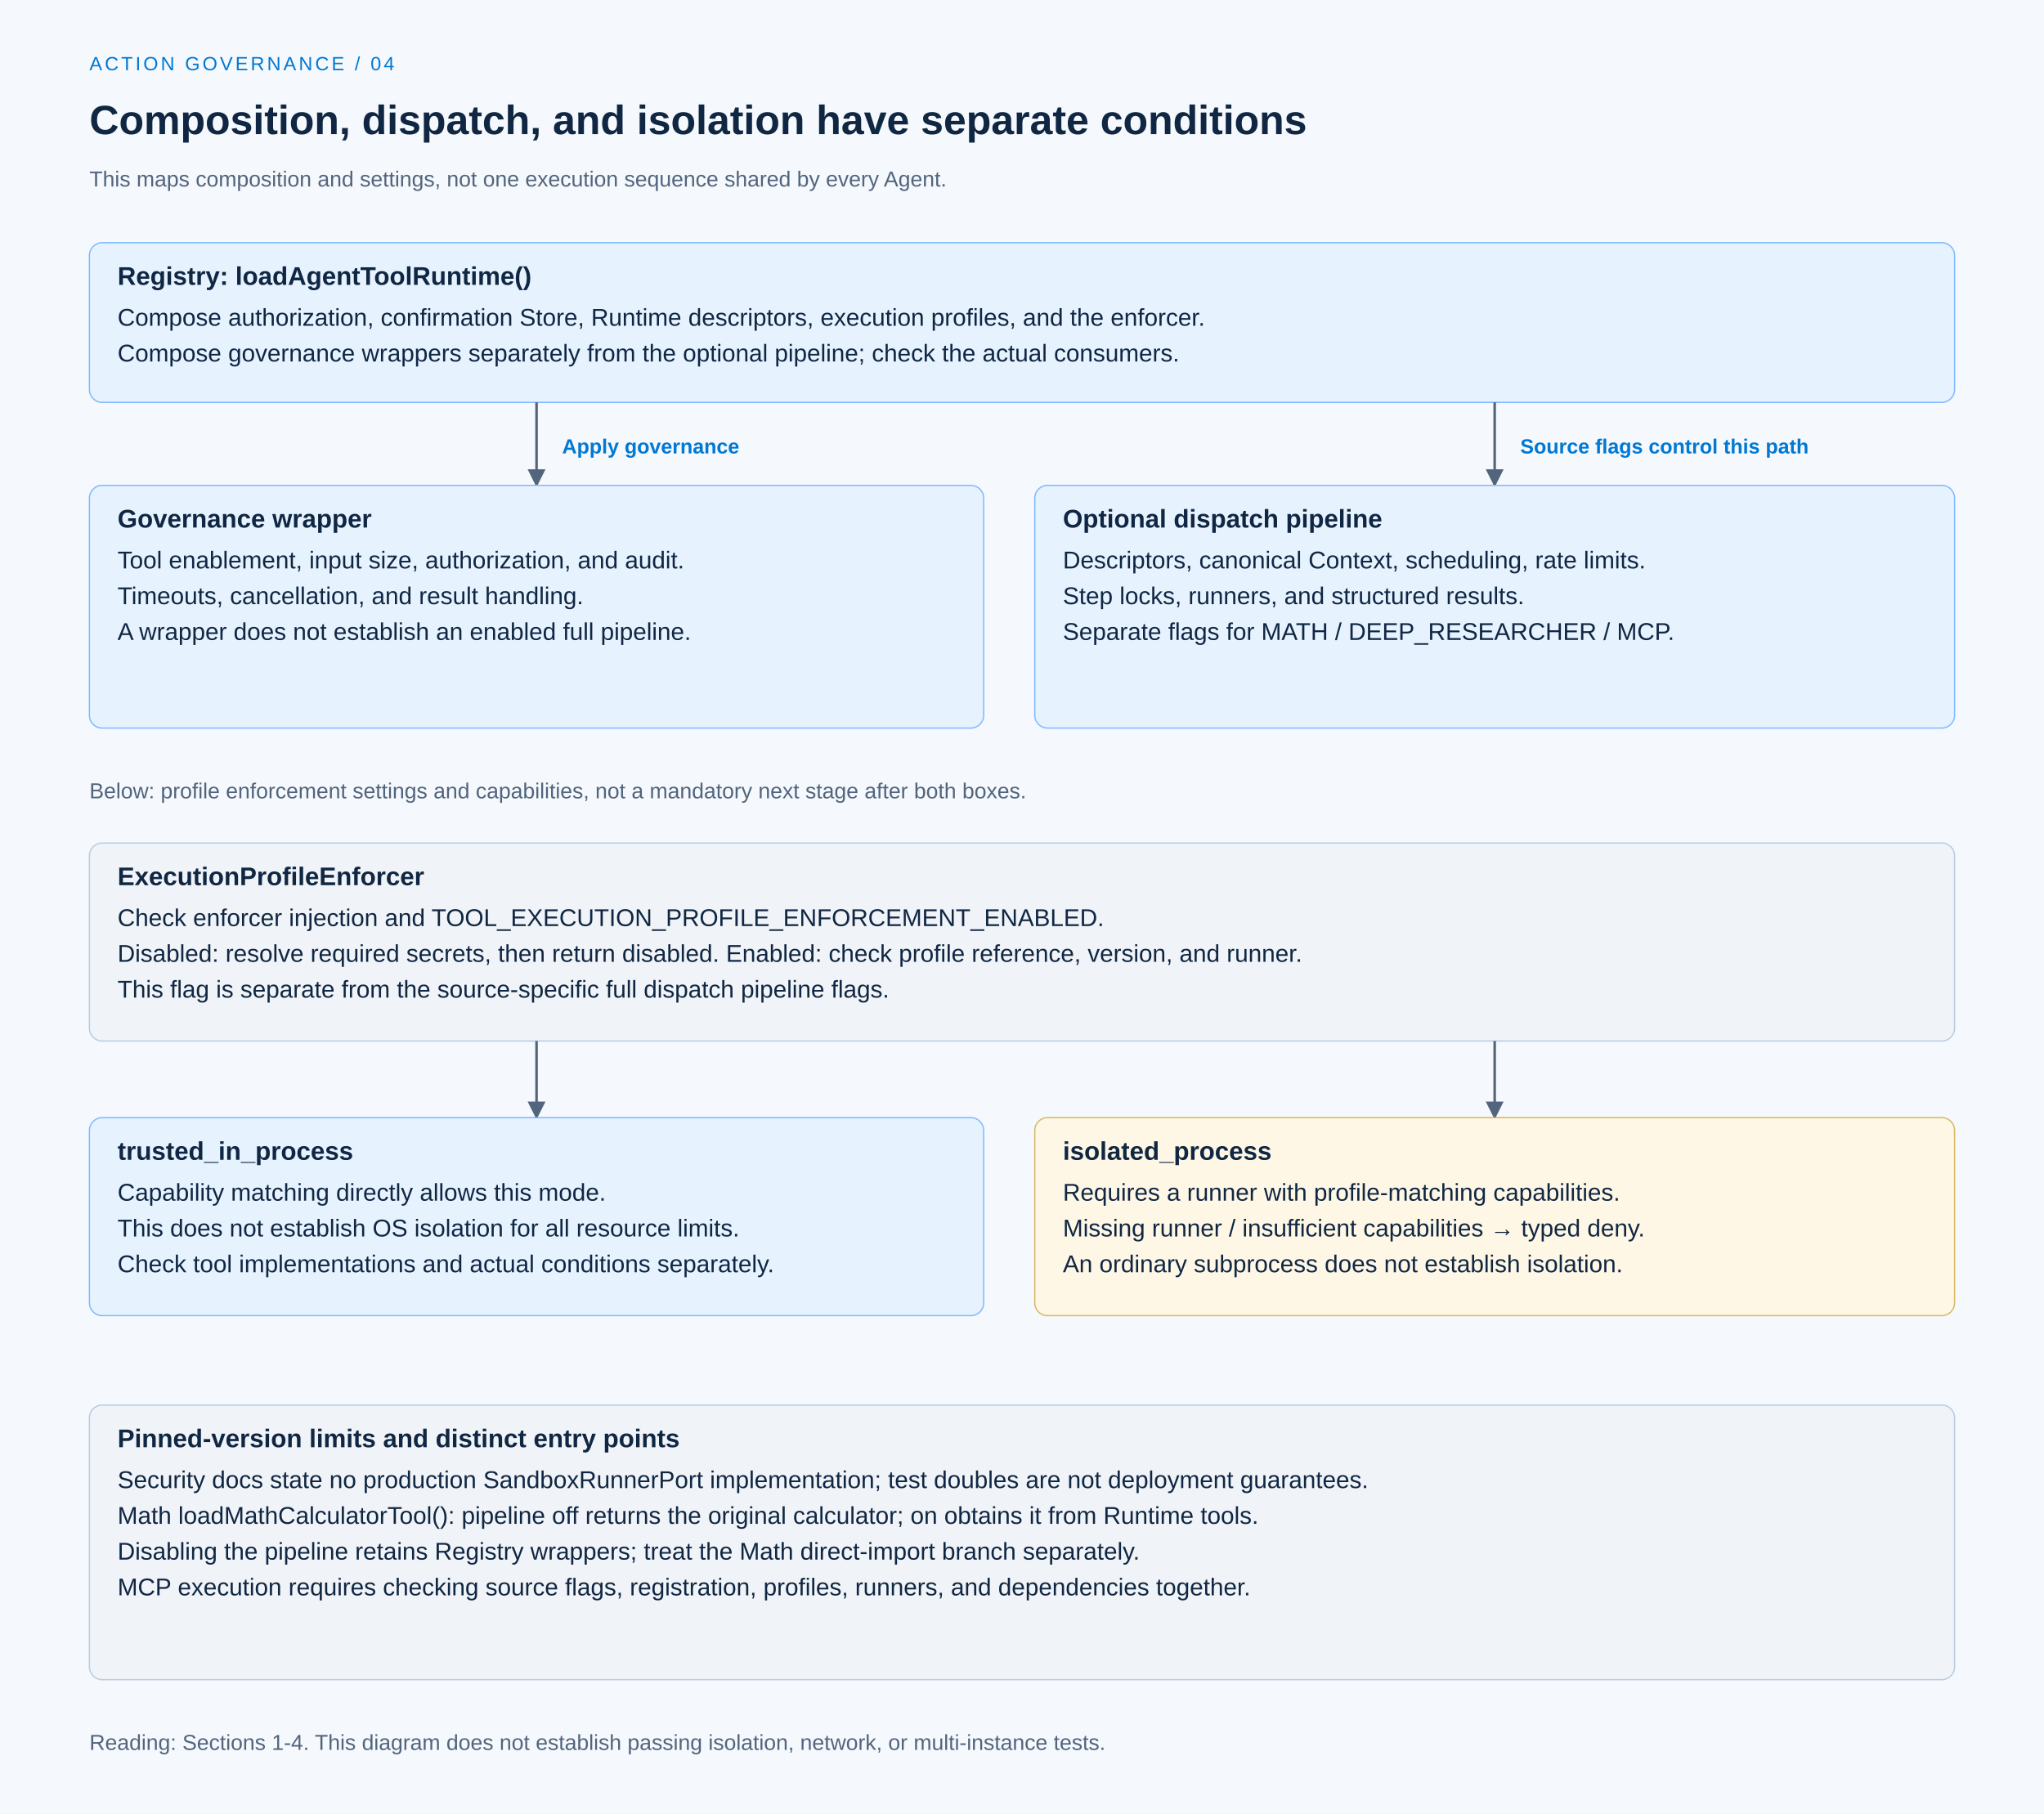
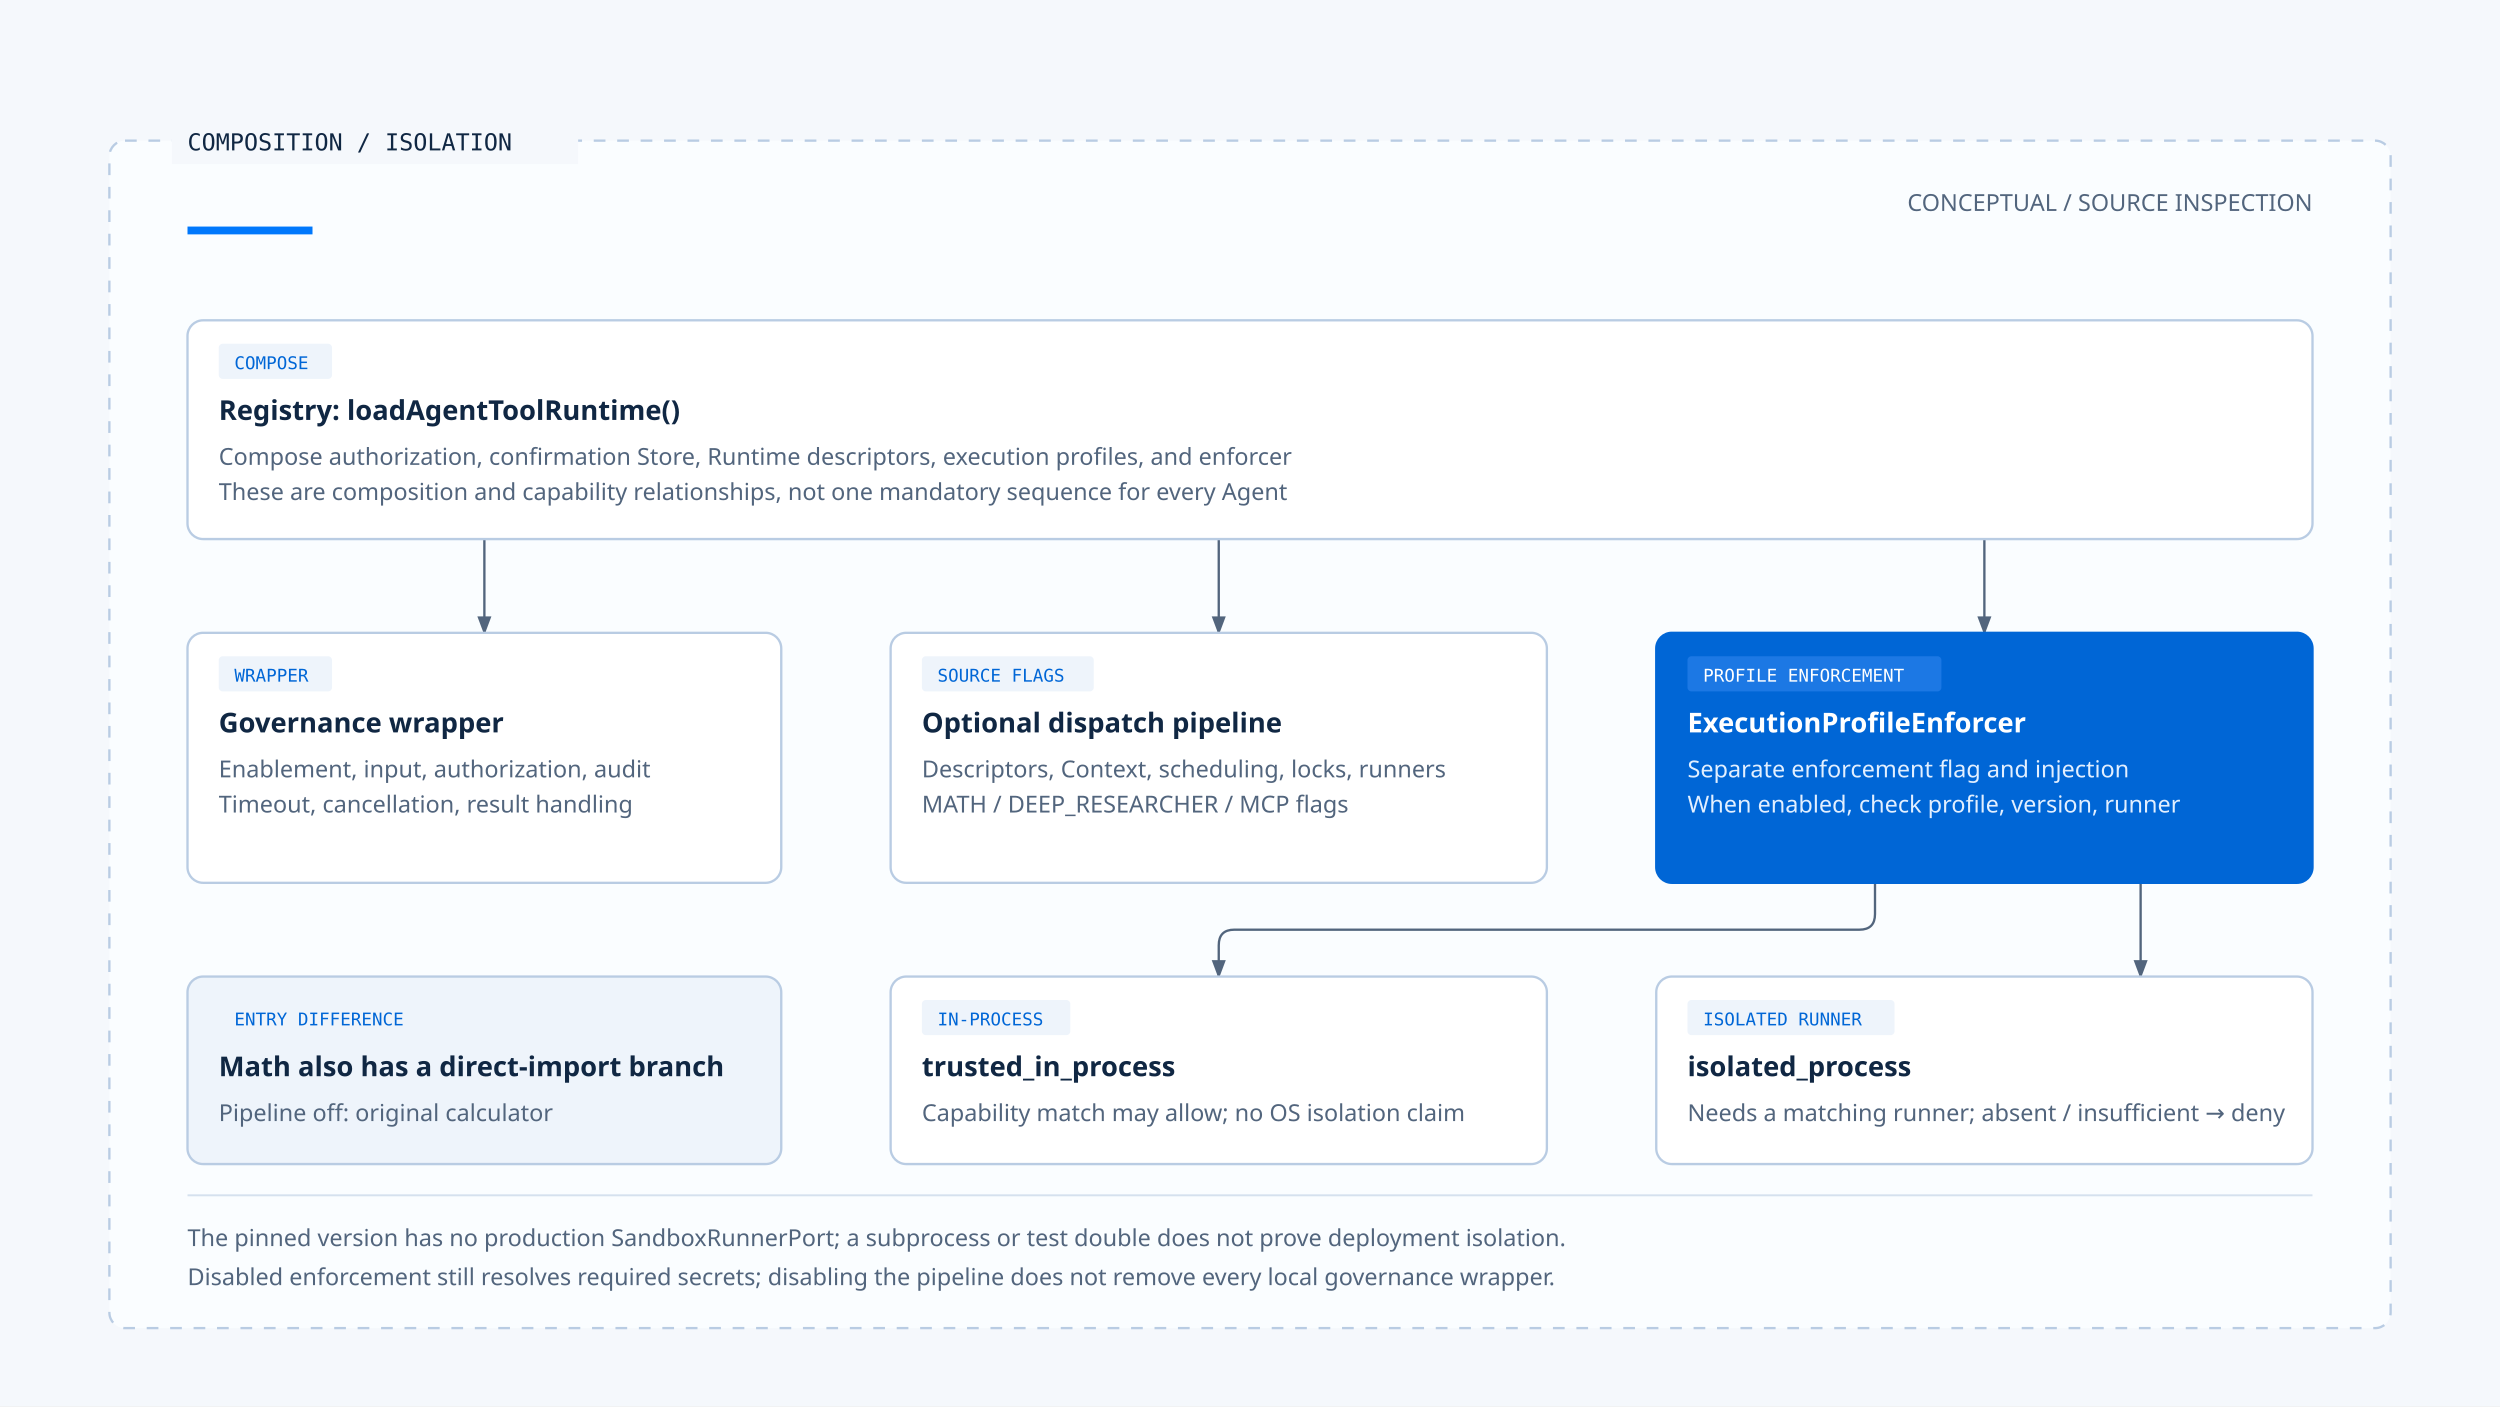
- <svg xmlns="http://www.w3.org/2000/svg" viewBox="0 0 1600 1420" width="1600" height="1420" lang="en" role="img" aria-labelledby="title desc">
+ <svg xmlns="http://www.w3.org/2000/svg" viewBox="0 0 1280 720" width="1280" height="720" lang="en" role="img" aria-labelledby="04-composition-and-isolation-en-title 04-composition-and-isolation-en-desc" id="d-04-composition-and-isolation-en-root">
  <defs>
-     <marker id="arrow" viewBox="0 0 10 10" refX="9" refY="5" markerWidth="7" markerHeight="7" orient="auto-start-reverse">
-       <path d="M 0 0 L 10 5 L 0 10 z" fill="#52657d" />
+     <style>#d-04-composition-and-isolation-en-root { color: #102743; font-family: 'Geist', 'Noto Sans TC', 'PingFang TC', 'Microsoft JhengHei', sans-serif; }
+       #d-04-composition-and-isolation-en-root nav, #d-04-composition-and-isolation-en-root p, #d-04-composition-and-isolation-en-root li { font-size:14px;line-height:1.8 }
+       #d-04-composition-and-isolation-en-root a { color:#0066d6 }
+       #d-04-composition-and-isolation-en-root .diagram-container { width:100%;overflow-x:auto }
+       #d-04-composition-and-isolation-en-root details { margin-top:24px;border-top:1px solid #b9cce3;padding-top:16px }
+       #d-04-composition-and-isolation-en-root summary { cursor:pointer;font-weight:600 }
+       #d-04-composition-and-isolation-en-root .notes { display:grid;grid-template-columns:repeat(auto-fit,minmax(280px,1fr));gap:20px }
+       #d-04-composition-and-isolation-en-root ul { padding-left:20px }
+       #d-04-composition-and-isolation-en-root nav, #d-04-composition-and-isolation-en-root details { display:none }
+       #d-04-composition-and-isolation-en-root .diagram-container { overflow-x:visible }</style>
+     <marker id="d-04-composition-and-isolation-en-04-composition-and-isolation-en-arrow" markerWidth="8" markerHeight="6" refX="7" refY="3" orient="auto">
+       <polygon points="0 0, 8 3, 0 6" fill="#52657d" />
+     </marker>
+     <marker id="d-04-composition-and-isolation-en-04-composition-and-isolation-en-arrow-accent" markerWidth="8" markerHeight="6" refX="7" refY="3" orient="auto">
+       <polygon points="0 0, 8 3, 0 6" fill="#0078fc" />
    </marker>
  </defs>
-   <style>text{font-family:'Segoe UI','Microsoft JhengHei',Arial,sans-serif;fill:#102743}.title{font-size:32px;font-weight:700}.heading{font-size:20px;font-weight:600}.body{font-size:19px}.small{font-size:17px;fill:#52657d}.kicker{font-size:15px;fill:#0078d4;letter-spacing:2px}.label{font-size:16px;fill:#0078d4;font-weight:600;paint-order:stroke;stroke:#f5f8fc;stroke-width:5;stroke-linejoin:round}</style>
-   <rect width="1600" height="1420" fill="#f5f8fc" />
-   <text x="70" y="55" class="kicker">ACTION GOVERNANCE / 04</text>
-   <text x="70" y="105" class="title">Composition, dispatch, and isolation have separate conditions</text>
-   <text x="70" y="146" class="small">This maps composition and settings, not one execution sequence shared by every Agent.</text>
-   <g>
-     <rect x="70" y="190" width="1460" height="125" rx="10" fill="#e7f2ff" stroke="#80baff" />
-     <text x="92" y="223" class="heading">Registry: loadAgentToolRuntime()</text>
-     <text x="92" y="255" class="body">Compose authorization, confirmation Store, Runtime descriptors, execution profiles, and the enforcer.</text>
-     <text x="92" y="283" class="body">Compose governance wrappers separately from the optional pipeline; check the actual consumers.</text>
+   <rect width="1280" height="720" fill="#f5f8fc" />
+   <rect x="56" y="72" width="1168" height="608" rx="8" fill="#fafdff" stroke="#b9cce3" stroke-width="1.2" stroke-dasharray="6 6" />
+   <rect x="88" y="60" width="208" height="24" fill="#f5f8fc" />
+   <text x="96" y="77" font-size="12" fill="#102743" font-weight="500" font-family="'Geist Mono', 'Consolas', 'Microsoft JhengHei', monospace">COMPOSITION / ISOLATION</text>
+   <text x="1184" y="108" font-size="12" fill="#52657d" font-weight="400" font-family="'Geist', 'Noto Sans TC', 'PingFang TC', 'Microsoft JhengHei', sans-serif" text-anchor="end">CONCEPTUAL / SOURCE INSPECTION</text>
+   <rect x="96" y="116" width="64" height="4" fill="#0078fc" />
+   <path d="M248 276 L248 324" fill="none" stroke="#52657d" stroke-width="1.2" marker-end="url(#d-04-composition-and-isolation-en-04-composition-and-isolation-en-arrow)" />
+   <path d="M624 276 L624 324" fill="none" stroke="#52657d" stroke-width="1.2" marker-end="url(#d-04-composition-and-isolation-en-04-composition-and-isolation-en-arrow)" />
+   <path d="M1016 276 L1016 324" fill="none" stroke="#52657d" stroke-width="1.2" marker-end="url(#d-04-composition-and-isolation-en-04-composition-and-isolation-en-arrow)" />
+   <path d="M960 452 L960 468 Q960 476 952 476 L632 476 Q624 476 624 484 L624 500" fill="none" stroke="#52657d" stroke-width="1.2" marker-end="url(#d-04-composition-and-isolation-en-04-composition-and-isolation-en-arrow)" />
+   <path d="M1096 452 L1096 500" fill="none" stroke="#52657d" stroke-width="1.2" marker-end="url(#d-04-composition-and-isolation-en-04-composition-and-isolation-en-arrow)" />
+   <g data-node="true">
+     <rect x="96" y="164" width="1088" height="112" rx="8" fill="#ffffff" stroke="#b9cce3" stroke-width="1.2" />
+     <rect x="112" y="176" width="58" height="18" rx="2" fill="#eef4fb" />
+     <text x="120" y="189" font-size="9" fill="#0066d6" font-weight="500" font-family="'Geist Mono', 'Consolas', 'Microsoft JhengHei', monospace">COMPOSE</text>
+     <text x="112" y="215" font-size="14" fill="#102743" font-weight="600" font-family="'Geist', 'Noto Sans TC', 'PingFang TC', 'Microsoft JhengHei', sans-serif">Registry: loadAgentToolRuntime()</text>
+     <text x="112" y="238" font-size="12" fill="#52657d" font-weight="400" font-family="'Geist', 'Noto Sans TC', 'PingFang TC', 'Microsoft JhengHei', sans-serif">Compose authorization, confirmation Store, Runtime descriptors, execution profiles, and enforcer</text>
+     <text x="112" y="256" font-size="12" fill="#52657d" font-weight="400" font-family="'Geist', 'Noto Sans TC', 'PingFang TC', 'Microsoft JhengHei', sans-serif">These are composition and capability relationships, not one mandatory sequence for every Agent</text>
  </g>
-   <path d="M 420 315 V 380" fill="none" stroke="#52657d" stroke-width="2" marker-end="url(#arrow)" />
-   <text x="440" y="355" class="label">Apply governance</text>
-   <path d="M 1170 315 V 380" fill="none" stroke="#52657d" stroke-width="2" marker-end="url(#arrow)" />
-   <text x="1190" y="355" class="label">Source flags control this path</text>
-   <g>
-     <rect x="70" y="380" width="700" height="190" rx="10" fill="#e7f2ff" stroke="#80baff" />
-     <text x="92" y="413" class="heading">Governance wrapper</text>
-     <text x="92" y="445" class="body">Tool enablement, input size, authorization, and audit.</text>
-     <text x="92" y="473" class="body">Timeouts, cancellation, and result handling.</text>
-     <text x="92" y="501" class="body">A wrapper does not establish an enabled full pipeline.</text>
+   <g data-node="true">
+     <rect x="96" y="324" width="304" height="128" rx="8" fill="#ffffff" stroke="#b9cce3" stroke-width="1.2" />
+     <rect x="112" y="336" width="58" height="18" rx="2" fill="#eef4fb" />
+     <text x="120" y="349" font-size="9" fill="#0066d6" font-weight="500" font-family="'Geist Mono', 'Consolas', 'Microsoft JhengHei', monospace">WRAPPER</text>
+     <text x="112" y="375" font-size="14" fill="#102743" font-weight="600" font-family="'Geist', 'Noto Sans TC', 'PingFang TC', 'Microsoft JhengHei', sans-serif">Governance wrapper</text>
+     <text x="112" y="398" font-size="12" fill="#52657d" font-weight="400" font-family="'Geist', 'Noto Sans TC', 'PingFang TC', 'Microsoft JhengHei', sans-serif">Enablement, input, authorization, audit</text>
+     <text x="112" y="416" font-size="12" fill="#52657d" font-weight="400" font-family="'Geist', 'Noto Sans TC', 'PingFang TC', 'Microsoft JhengHei', sans-serif">Timeout, cancellation, result handling</text>
  </g>
-   <g>
-     <rect x="810" y="380" width="720" height="190" rx="10" fill="#e7f2ff" stroke="#80baff" />
-     <text x="832" y="413" class="heading">Optional dispatch pipeline</text>
-     <text x="832" y="445" class="body">Descriptors, canonical Context, scheduling, rate limits.</text>
-     <text x="832" y="473" class="body">Step locks, runners, and structured results.</text>
-     <text x="832" y="501" class="body">Separate flags for MATH / DEEP_RESEARCHER / MCP.</text>
+   <g data-node="true">
+     <rect x="456" y="324" width="336" height="128" rx="8" fill="#ffffff" stroke="#b9cce3" stroke-width="1.2" />
+     <rect x="472" y="336" width="88" height="18" rx="2" fill="#eef4fb" />
+     <text x="480" y="349" font-size="9" fill="#0066d6" font-weight="500" font-family="'Geist Mono', 'Consolas', 'Microsoft JhengHei', monospace">SOURCE FLAGS</text>
+     <text x="472" y="375" font-size="14" fill="#102743" font-weight="600" font-family="'Geist', 'Noto Sans TC', 'PingFang TC', 'Microsoft JhengHei', sans-serif">Optional dispatch pipeline</text>
+     <text x="472" y="398" font-size="12" fill="#52657d" font-weight="400" font-family="'Geist', 'Noto Sans TC', 'PingFang TC', 'Microsoft JhengHei', sans-serif">Descriptors, Context, scheduling, locks, runners</text>
+     <text x="472" y="416" font-size="12" fill="#52657d" font-weight="400" font-family="'Geist', 'Noto Sans TC', 'PingFang TC', 'Microsoft JhengHei', sans-serif">MATH / DEEP_RESEARCHER / MCP flags</text>
  </g>
-   <text x="70" y="625" class="small">Below: profile enforcement settings and capabilities, not a mandatory next stage after both boxes.</text>
-   <g>
-     <rect x="70" y="660" width="1460" height="155" rx="10" fill="#f0f3f7" stroke="#b9cce3" />
-     <text x="92" y="693" class="heading">ExecutionProfileEnforcer</text>
-     <text x="92" y="725" class="body">Check enforcer injection and TOOL_EXECUTION_PROFILE_ENFORCEMENT_ENABLED.</text>
-     <text x="92" y="753" class="body">Disabled: resolve required secrets, then return disabled. Enabled: check profile reference, version, and runner.</text>
-     <text x="92" y="781" class="body">This flag is separate from the source-specific full dispatch pipeline flags.</text>
+   <g data-node="true">
+     <rect x="848" y="324" width="336" height="128" rx="8" fill="#0066d6" stroke="#0066d6" stroke-width="1.2" />
+     <rect x="864" y="336" width="130" height="18" rx="2" fill="#1c78e4" />
+     <text x="872" y="349" font-size="9" fill="#ffffff" font-weight="500" font-family="'Geist Mono', 'Consolas', 'Microsoft JhengHei', monospace">PROFILE ENFORCEMENT</text>
+     <text x="864" y="375" font-size="14" fill="#ffffff" font-weight="600" font-family="'Geist', 'Noto Sans TC', 'PingFang TC', 'Microsoft JhengHei', sans-serif">ExecutionProfileEnforcer</text>
+     <text x="864" y="398" font-size="12" fill="#e2efff" font-weight="400" font-family="'Geist', 'Noto Sans TC', 'PingFang TC', 'Microsoft JhengHei', sans-serif">Separate enforcement flag and injection</text>
+     <text x="864" y="416" font-size="12" fill="#e2efff" font-weight="400" font-family="'Geist', 'Noto Sans TC', 'PingFang TC', 'Microsoft JhengHei', sans-serif">When enabled, check profile, version, runner</text>
  </g>
-   <path d="M 420 815 V 875" fill="none" stroke="#52657d" stroke-width="2" marker-end="url(#arrow)" />
-   <path d="M 1170 815 V 875" fill="none" stroke="#52657d" stroke-width="2" marker-end="url(#arrow)" />
-   <g>
-     <rect x="70" y="875" width="700" height="155" rx="10" fill="#e7f2ff" stroke="#80baff" />
-     <text x="92" y="908" class="heading">trusted_in_process</text>
-     <text x="92" y="940" class="body">Capability matching directly allows this mode.</text>
-     <text x="92" y="968" class="body">This does not establish OS isolation for all resource limits.</text>
-     <text x="92" y="996" class="body">Check tool implementations and actual conditions separately.</text>
+   <g data-node="true">
+     <rect x="96" y="500" width="304" height="96" rx="8" fill="#eef4fb" stroke="#b9cce3" stroke-width="1.2" />
+     <rect x="112" y="512" width="112" height="18" rx="2" fill="#eef4fb" />
+     <text x="120" y="525" font-size="9" fill="#0066d6" font-weight="500" font-family="'Geist Mono', 'Consolas', 'Microsoft JhengHei', monospace">ENTRY DIFFERENCE</text>
+     <text x="112" y="551" font-size="14" fill="#102743" font-weight="600" font-family="'Geist', 'Noto Sans TC', 'PingFang TC', 'Microsoft JhengHei', sans-serif">Math also has a direct-import branch</text>
+     <text x="112" y="574" font-size="12" fill="#52657d" font-weight="400" font-family="'Geist', 'Noto Sans TC', 'PingFang TC', 'Microsoft JhengHei', sans-serif">Pipeline off: original calculator</text>
  </g>
-   <g>
-     <rect x="810" y="875" width="720" height="155" rx="10" fill="#fff7e5" stroke="#d8b866" />
-     <text x="832" y="908" class="heading">isolated_process</text>
-     <text x="832" y="940" class="body">Requires a runner with profile-matching capabilities.</text>
-     <text x="832" y="968" class="body">Missing runner / insufficient capabilities → typed deny.</text>
-     <text x="832" y="996" class="body">An ordinary subprocess does not establish isolation.</text>
+   <g data-node="true">
+     <rect x="456" y="500" width="336" height="96" rx="8" fill="#ffffff" stroke="#b9cce3" stroke-width="1.2" />
+     <rect x="472" y="512" width="76" height="18" rx="2" fill="#eef4fb" />
+     <text x="480" y="525" font-size="9" fill="#0066d6" font-weight="500" font-family="'Geist Mono', 'Consolas', 'Microsoft JhengHei', monospace">IN-PROCESS</text>
+     <text x="472" y="551" font-size="14" fill="#102743" font-weight="600" font-family="'Geist', 'Noto Sans TC', 'PingFang TC', 'Microsoft JhengHei', sans-serif">trusted_in_process</text>
+     <text x="472" y="574" font-size="12" fill="#52657d" font-weight="400" font-family="'Geist', 'Noto Sans TC', 'PingFang TC', 'Microsoft JhengHei', sans-serif">Capability match may allow; no OS isolation claim</text>
  </g>
-   <g>
-     <rect x="70" y="1100" width="1460" height="215" rx="10" fill="#f0f3f7" stroke="#b9cce3" />
-     <text x="92" y="1133" class="heading">Pinned-version limits and distinct entry points</text>
-     <text x="92" y="1165" class="body">Security docs state no production SandboxRunnerPort implementation; test doubles are not deployment guarantees.</text>
-     <text x="92" y="1193" class="body">Math loadMathCalculatorTool(): pipeline off returns the original calculator; on obtains it from Runtime tools.</text>
-     <text x="92" y="1221" class="body">Disabling the pipeline retains Registry wrappers; treat the Math direct-import branch separately.</text>
-     <text x="92" y="1249" class="body">MCP execution requires checking source flags, registration, profiles, runners, and dependencies together.</text>
+   <g data-node="true">
+     <rect x="848" y="500" width="336" height="96" rx="8" fill="#ffffff" stroke="#b9cce3" stroke-width="1.2" />
+     <rect x="864" y="512" width="106" height="18" rx="2" fill="#eef4fb" />
+     <text x="872" y="525" font-size="9" fill="#0066d6" font-weight="500" font-family="'Geist Mono', 'Consolas', 'Microsoft JhengHei', monospace">ISOLATED RUNNER</text>
+     <text x="864" y="551" font-size="14" fill="#102743" font-weight="600" font-family="'Geist', 'Noto Sans TC', 'PingFang TC', 'Microsoft JhengHei', sans-serif">isolated_process</text>
+     <text x="864" y="574" font-size="12" fill="#52657d" font-weight="400" font-family="'Geist', 'Noto Sans TC', 'PingFang TC', 'Microsoft JhengHei', sans-serif">Needs a matching runner; absent / insufficient → deny</text>
  </g>
-   <text x="70" y="1370" class="small">Reading: Sections 1-4. This diagram does not establish passing isolation, network, or multi-instance tests.</text>
+   <path d="M96 612 H1184" stroke="#d5e1ee" stroke-width="1" />
+   <text x="96" y="638" font-size="12" fill="#52657d" font-weight="400" font-family="'Geist', 'Noto Sans TC', 'PingFang TC', 'Microsoft JhengHei', sans-serif">The pinned version has no production SandboxRunnerPort; a subprocess or test double does not prove deployment isolation.</text>
+   <text x="96" y="658" font-size="12" fill="#52657d" font-weight="400" font-family="'Geist', 'Noto Sans TC', 'PingFang TC', 'Microsoft JhengHei', sans-serif">Disabled enforcement still resolves required secrets; disabling the pipeline does not remove every local governance wrapper.</text>
</svg>
